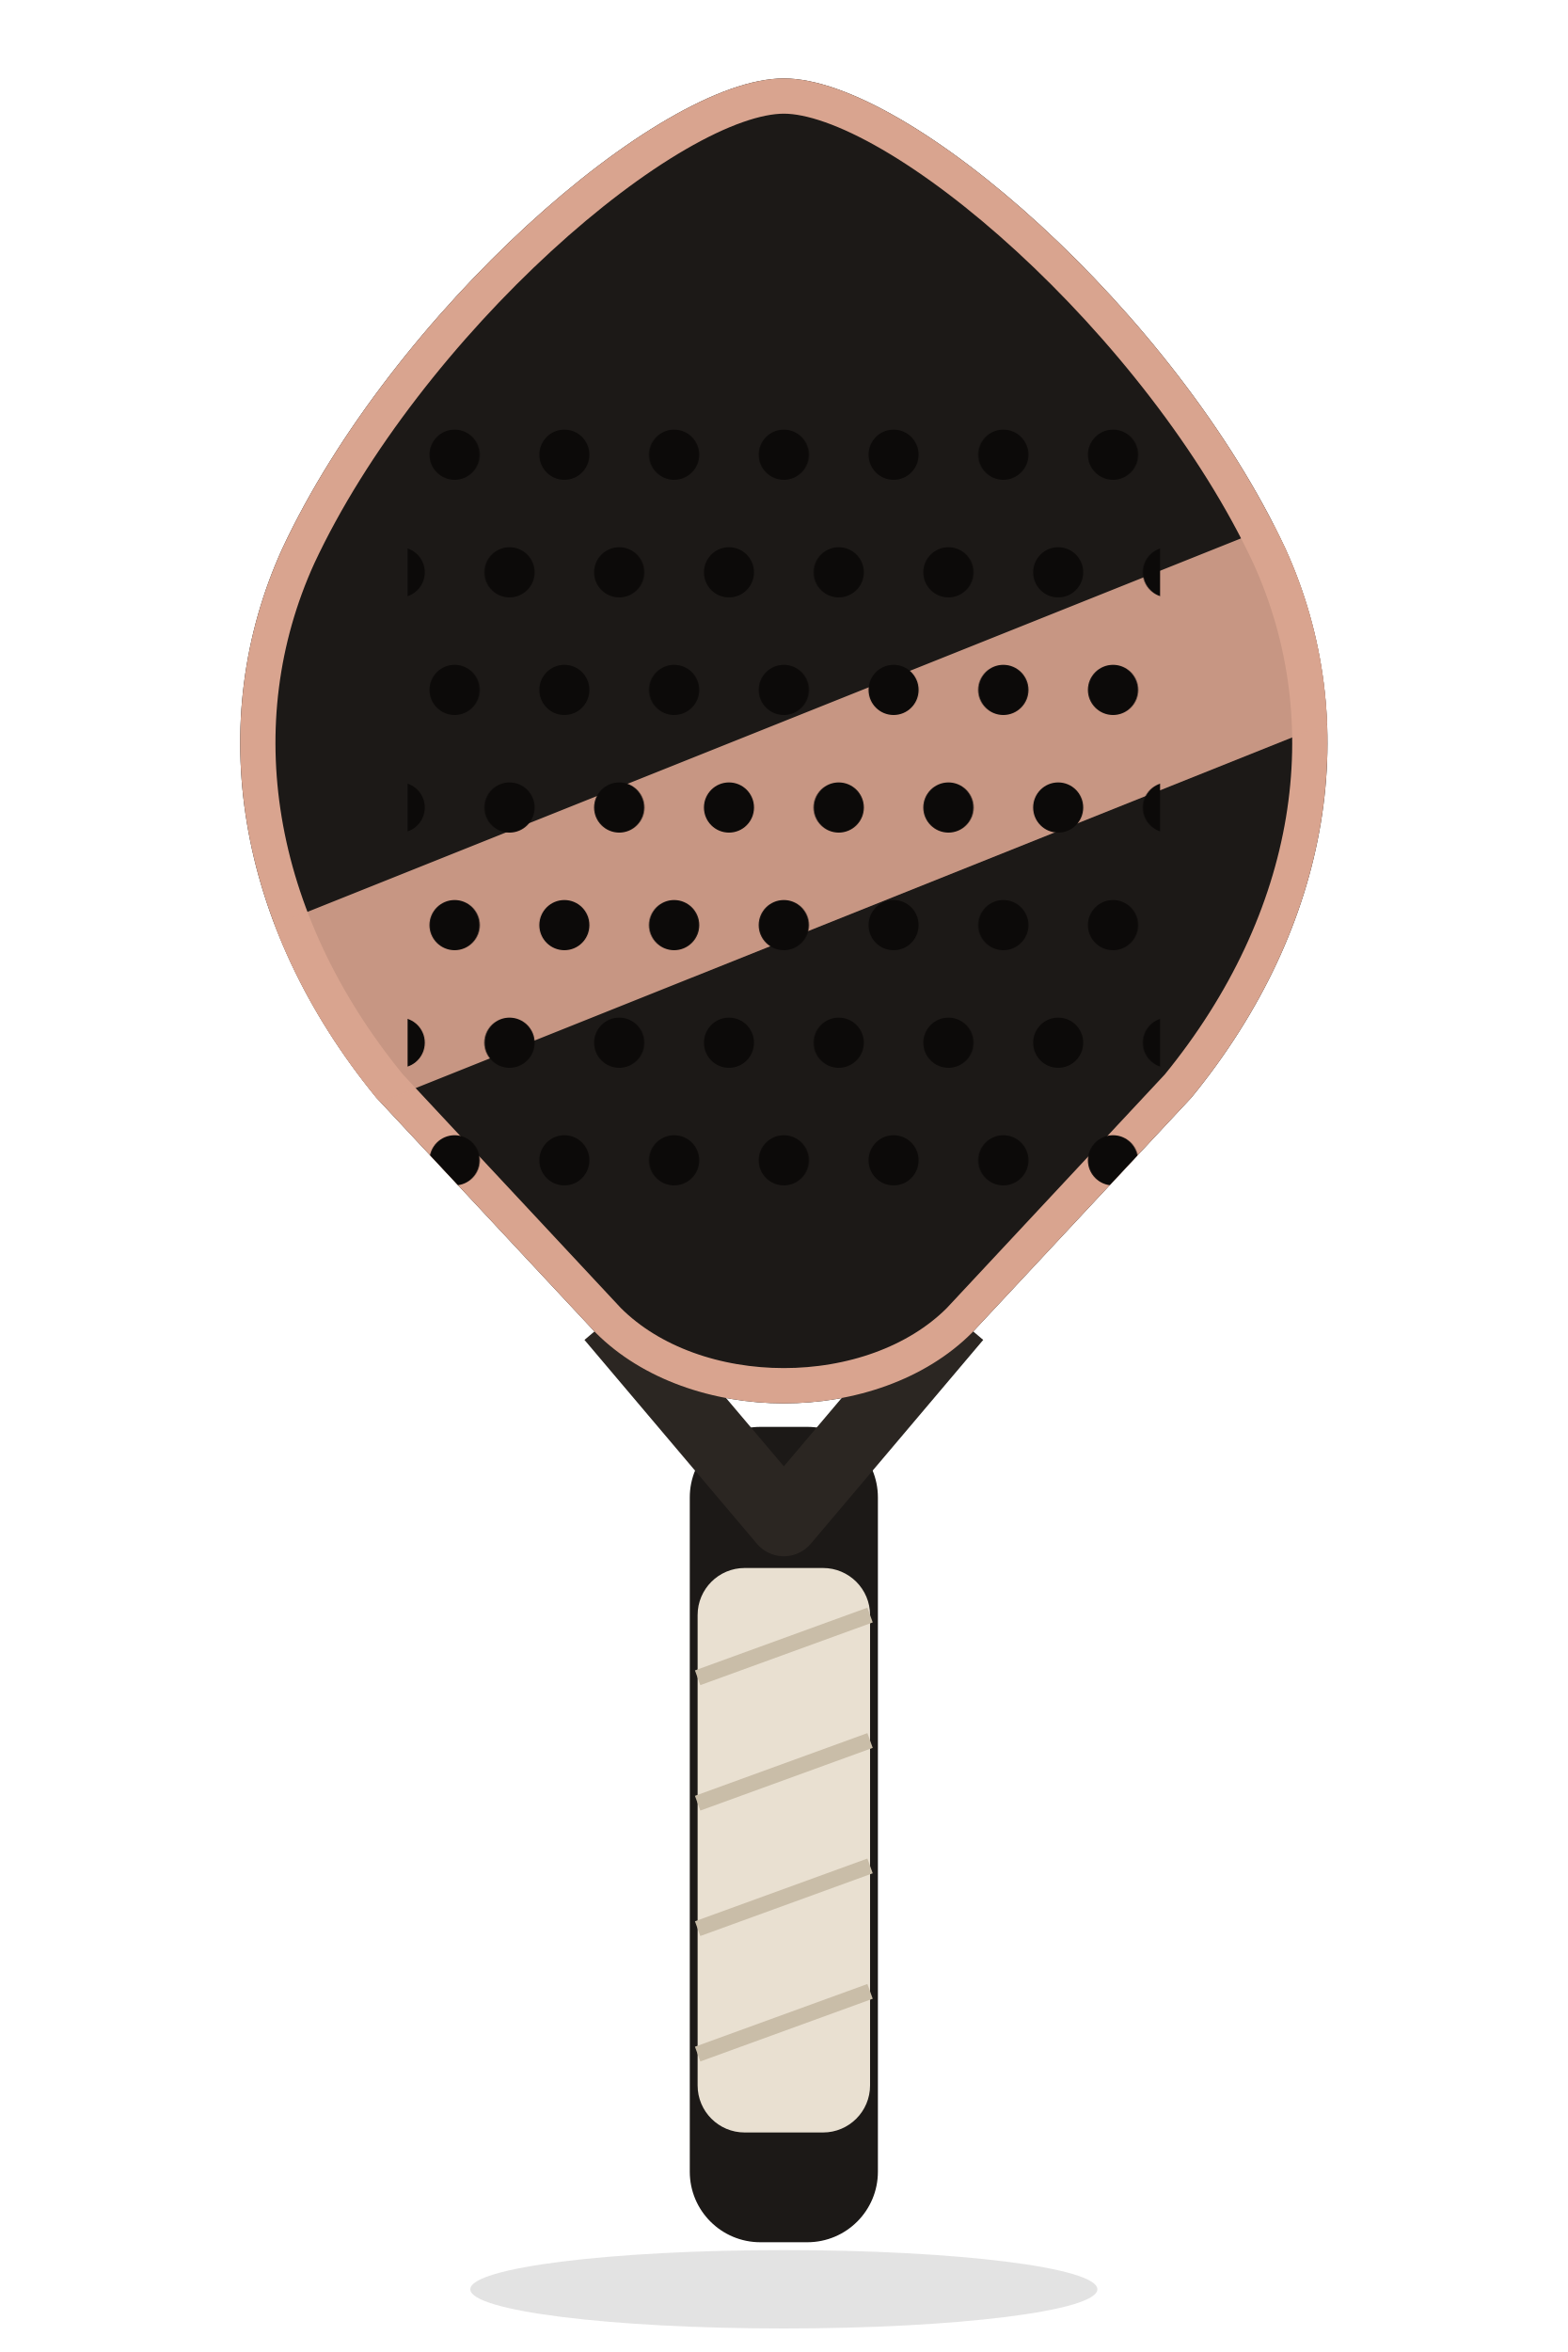
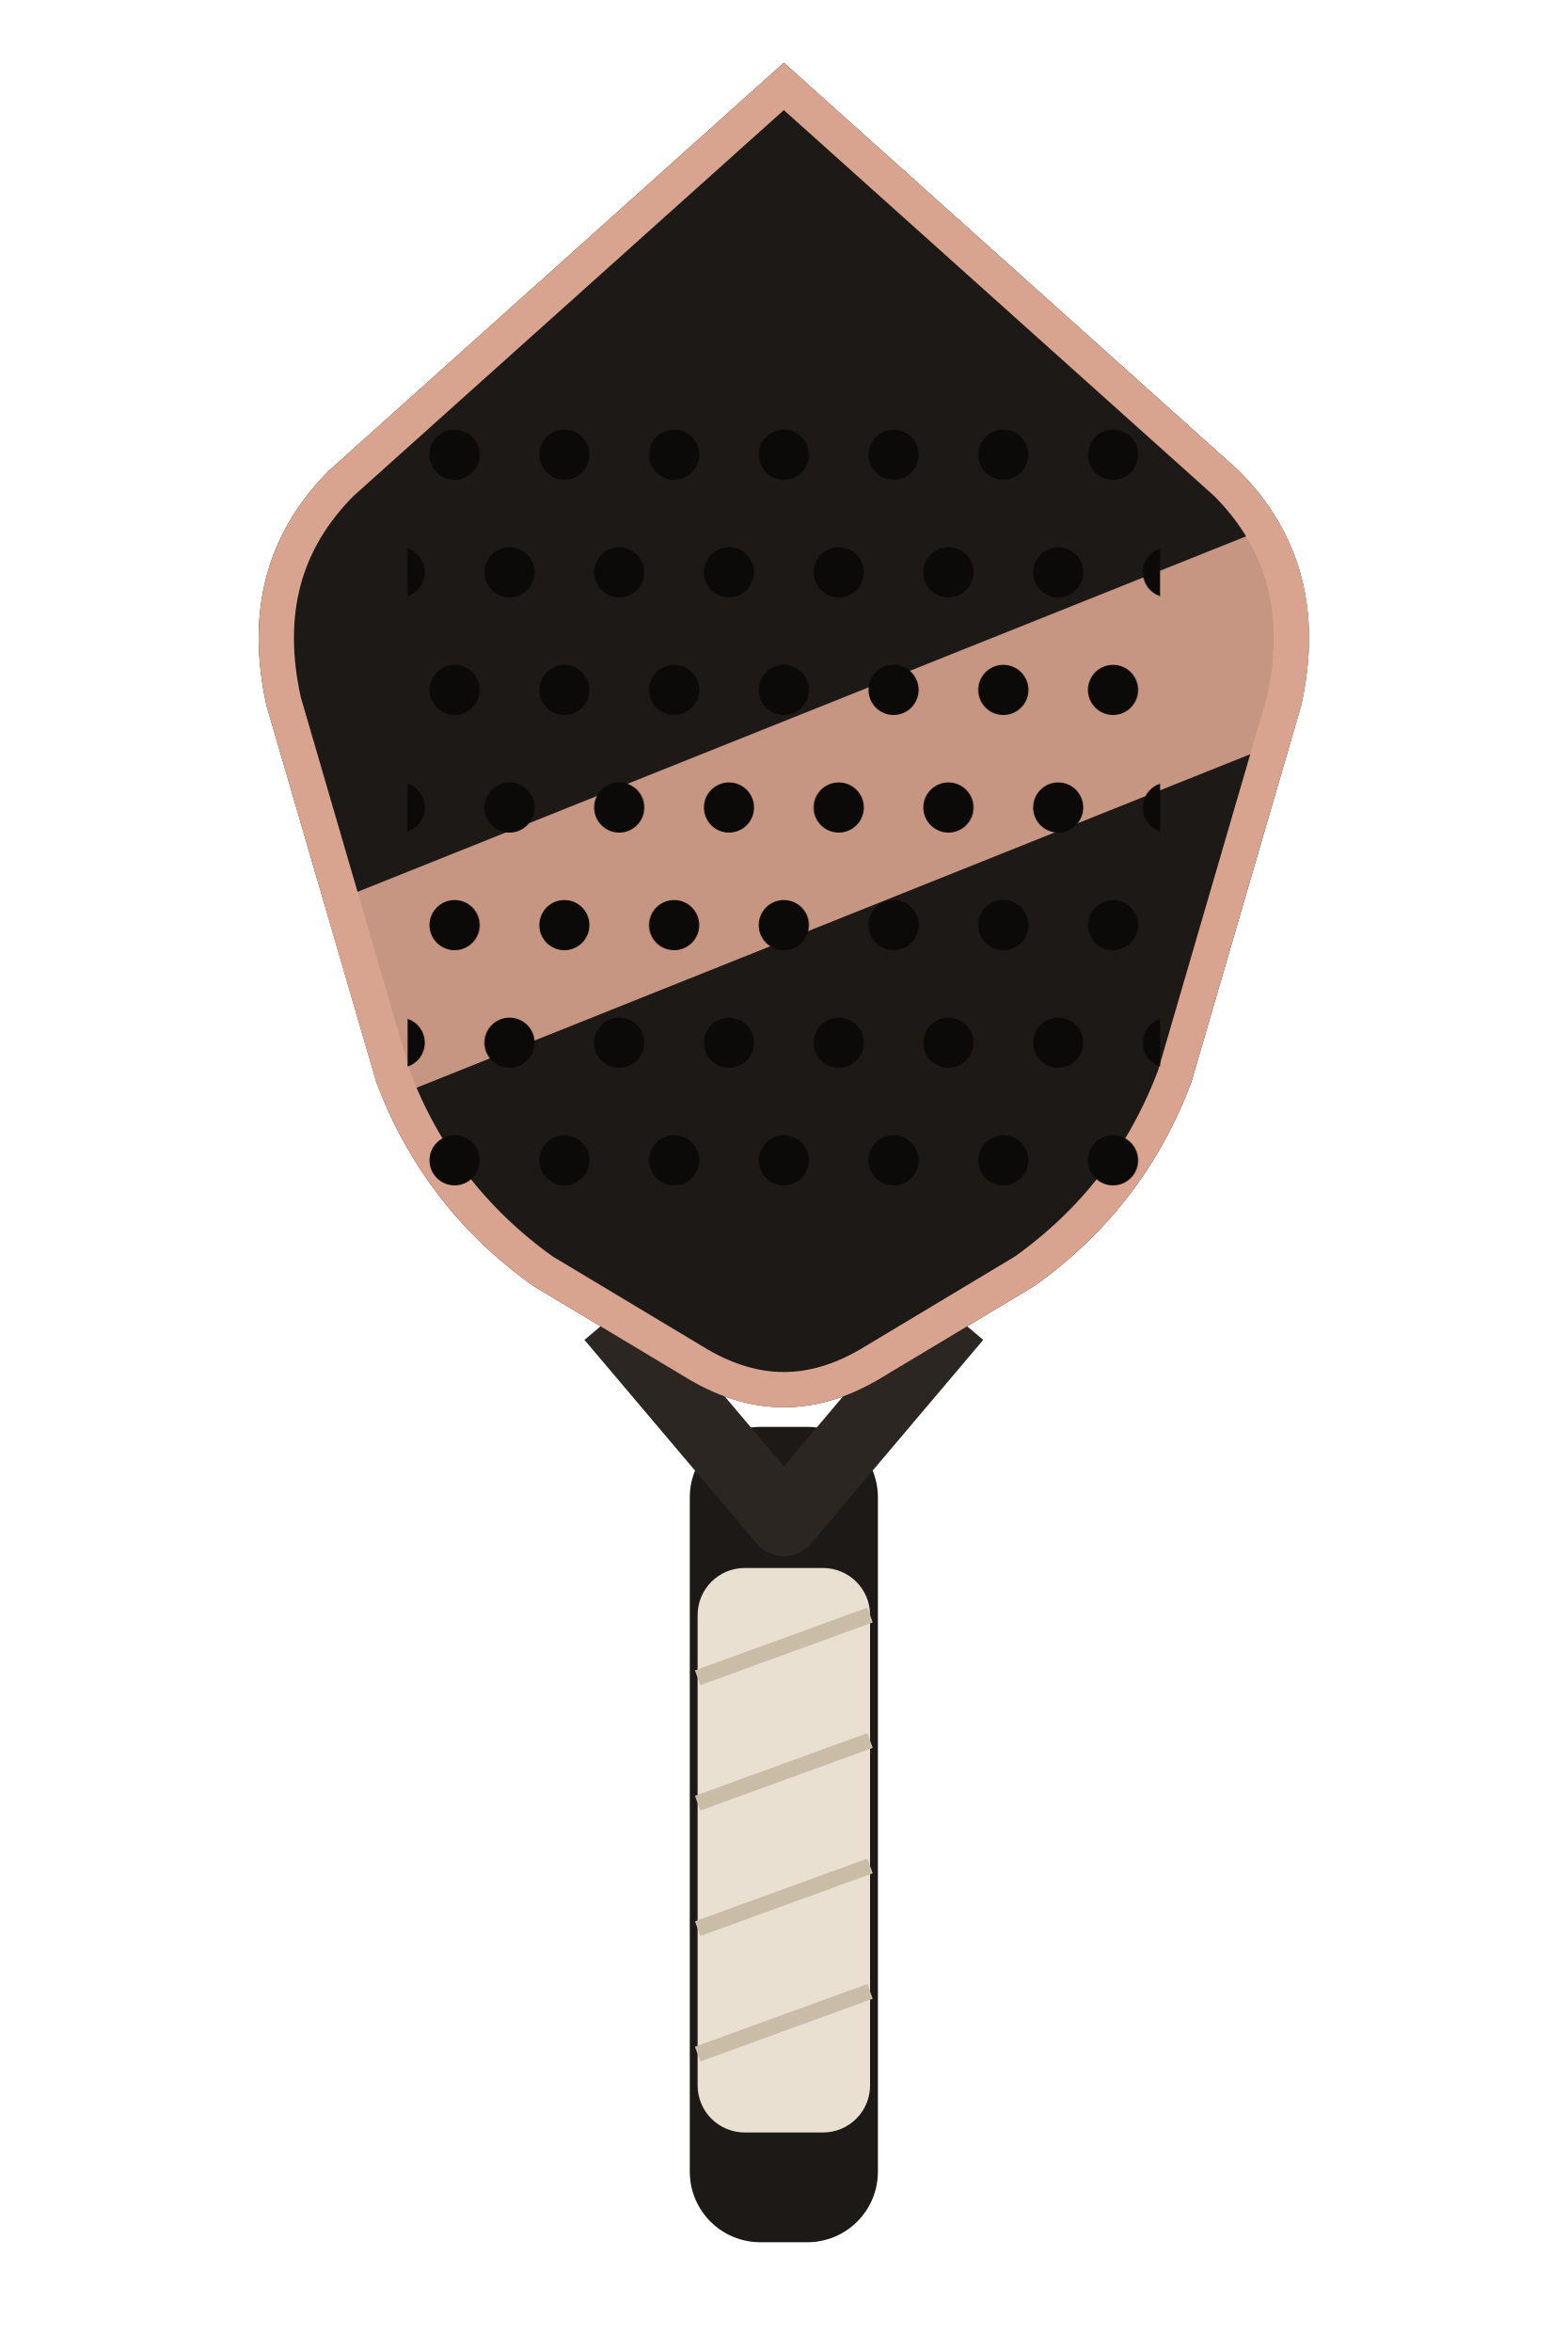
<svg xmlns="http://www.w3.org/2000/svg" viewBox="0 0 200 300">
  <defs>
    <clipPath id="c">
-       <path d="M100 10c16 0 50 30 64 60 10 22 6 48-12 70l-28 30c-12 12-36 12-48 0l-28-30c-18-22-22-48-12-70 14-30 48-60 64-60z" />
+       <path d="M100 8L158 60Q170 72 166 90L152 138Q146 154 132 164L112 176Q100 183 88 176L68 164Q54 154 48 138L34 90Q30 72 42 60Z" />
    </clipPath>
    <pattern id="h" width="14" height="30" patternUnits="userSpaceOnUse" x="51" y="51">
      <circle cx="7" cy="7" r="3.2" fill="#0c0a09" />
      <circle cx="14" cy="22" r="3.2" fill="#0c0a09" />
      <circle cx="0" cy="22" r="3.2" fill="#0c0a09" />
    </pattern>
  </defs>
-   <ellipse cx="100" cy="292" rx="40" ry="5" fill="#14110f" opacity=".12" />
  <rect x="88" y="182" width="24" height="104" rx="9" fill="#1c1917" />
  <rect x="89" y="200" width="22" height="72" rx="6" fill="#e9e0d1" />
  <path d="M89 214l22-8M89 230l22-8M89 246l22-8M89 262l22-8" stroke="#c9bda8" stroke-width="2" />
  <path d="M78 168l22 26 22-26" fill="none" stroke="#2b2622" stroke-width="9" stroke-linejoin="round" />
-   <path d="M100 10c16 0 50 30 64 60 10 22 6 48-12 70l-28 30c-12 12-36 12-48 0l-28-30c-18-22-22-48-12-70 14-30 48-60 64-60z" fill="#1c1917" />
+   <path d="M100 8L158 60Q170 72 166 90L152 138Q146 154 132 164L112 176Q100 183 88 176L68 164Q54 154 48 138L34 90Q30 72 42 60Z" fill="#1c1917" />
  <g clip-path="url(#c)">
-     <path d="M100 10c16 0 50 30 64 60 10 22 6 48-12 70l-28 30c-12 12-36 12-48 0l-28-30c-18-22-22-48-12-70 14-30 48-60 64-60z" fill="none" stroke="#d9a48f" stroke-width="9" />
+     <path d="M100 8L158 60Q170 72 166 90L152 138Q146 154 132 164L112 176Q100 183 88 176L68 164Q54 154 48 138L34 90Q30 72 42 60Z" fill="none" stroke="#d9a48f" stroke-width="9" />
    <path d="M30 120 L170 64 L170 92 L30 148z" fill="#d9a48f" opacity=".9" />
    <rect x="52" y="50" width="96" height="108" fill="url(#h)" />
  </g>
</svg>
